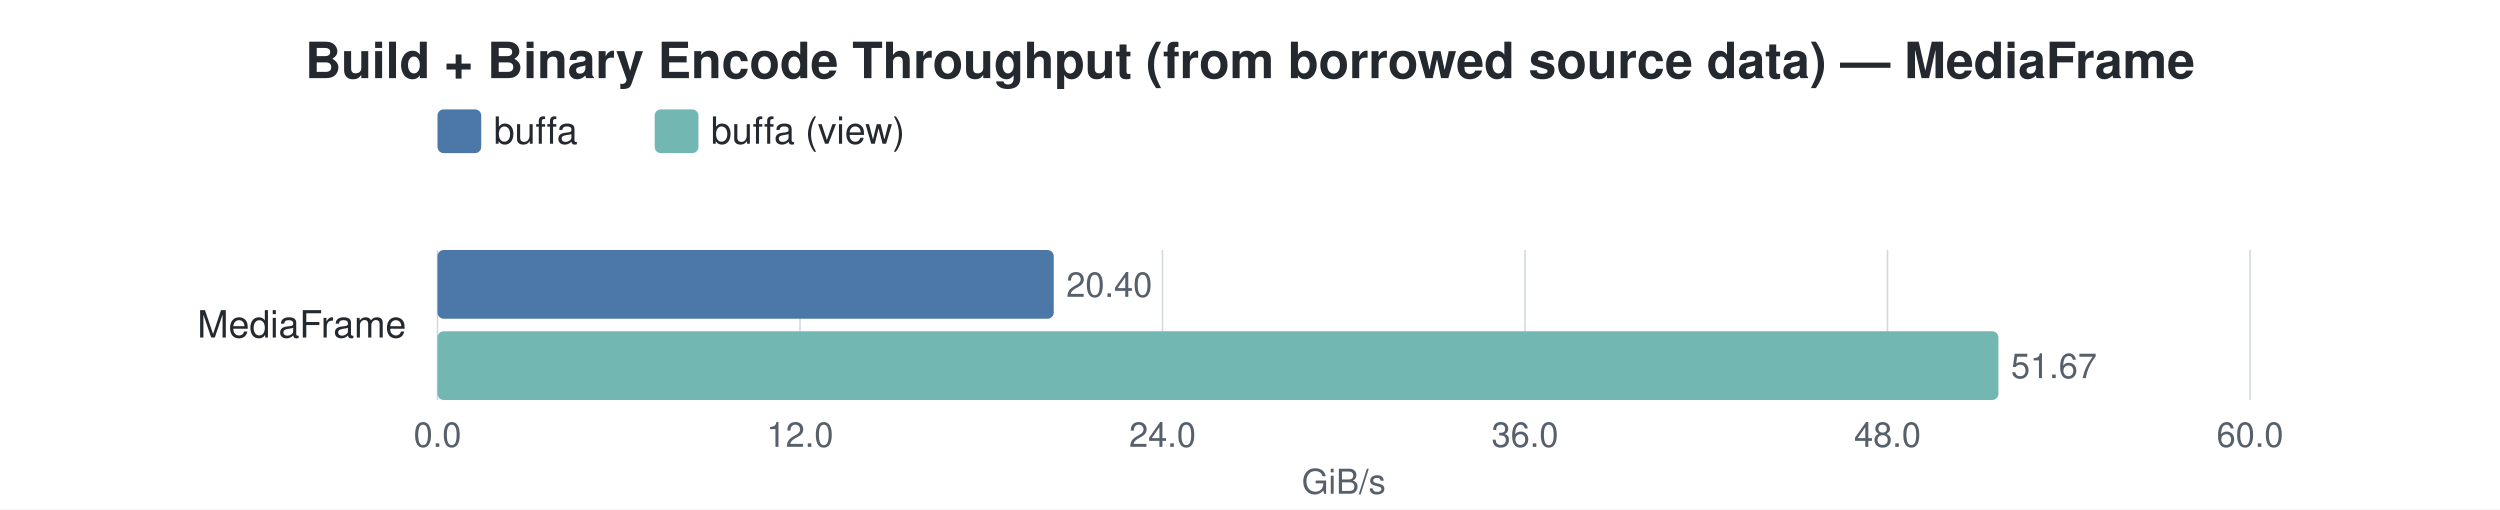
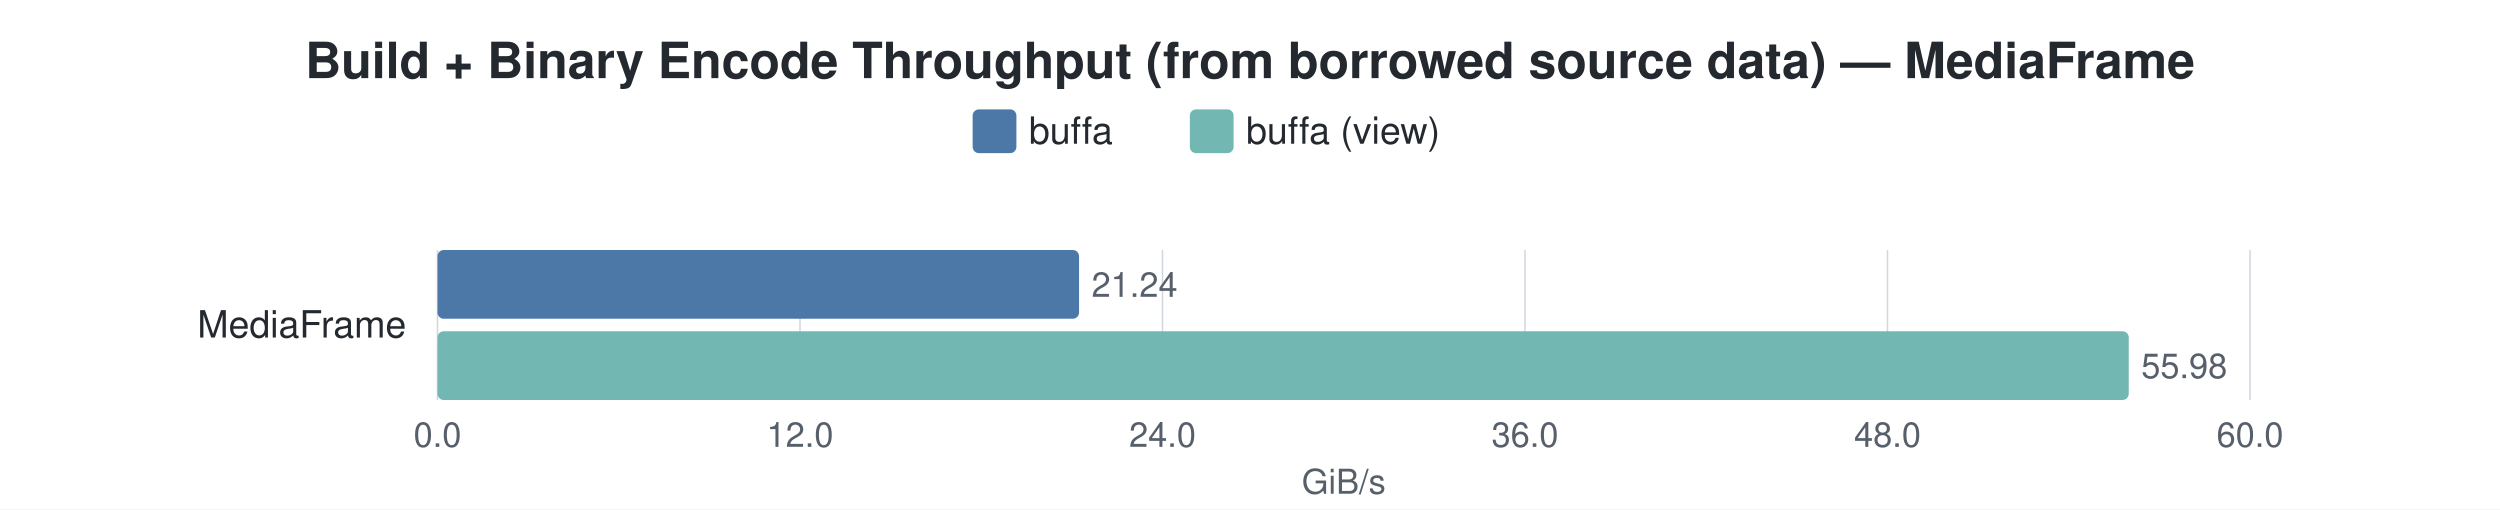
<svg xmlns="http://www.w3.org/2000/svg" width="800" height="163" viewBox="0 0 800 163">
  <style>
    text { font-family: -apple-system, BlinkMacSystemFont, "Segoe UI", Helvetica, Arial, sans-serif; }
    .title { font-size: 16px; font-weight: 600; fill: #24292f; }
    .label { font-size: 12px; fill: #24292f; }
    .value { font-size: 11px; fill: #57606a; }
    .axis-label { font-size: 11px; fill: #57606a; }
    .legend-text { font-size: 12px; fill: #24292f; }
    .grid { stroke: #d0d7de; stroke-width: 0.5; }
  </style>
  <rect width="100%" height="100%" fill="white" />
  <text x="400.0" y="25" text-anchor="middle" class="title">Build + Binary Encode Throughput (from borrowed source data) — MediaFrame</text>
-   <rect x="140" y="35" width="14" height="14" rx="2" fill="#4C78A8" />
-   <text x="158" y="46" class="legend-text">buffa</text>
-   <rect x="209.5" y="35" width="14" height="14" rx="2" fill="#72B7B2" />
-   <text x="227.5" y="46" class="legend-text">buffa (view)</text>
+   <rect x="311.25" y="35" width="14" height="14" rx="2" fill="#4C78A8" />
+   <text x="329.25" y="46" class="legend-text">buffa</text>
+   <rect x="380.75" y="35" width="14" height="14" rx="2" fill="#72B7B2" />
+   <text x="398.75" y="46" class="legend-text">buffa (view)</text>
  <line x1="140.0" y1="80" x2="140.0" y2="128" class="grid" />
  <text x="140.0" y="143" text-anchor="middle" class="axis-label">0.0</text>
  <line x1="256.0" y1="80" x2="256.0" y2="128" class="grid" />
  <text x="256.0" y="143" text-anchor="middle" class="axis-label">12.0</text>
  <line x1="372.0" y1="80" x2="372.0" y2="128" class="grid" />
  <text x="372.0" y="143" text-anchor="middle" class="axis-label">24.0</text>
  <line x1="488.0" y1="80" x2="488.0" y2="128" class="grid" />
  <text x="488.0" y="143" text-anchor="middle" class="axis-label">36.0</text>
  <line x1="604.0" y1="80" x2="604.0" y2="128" class="grid" />
  <text x="604.0" y="143" text-anchor="middle" class="axis-label">48.0</text>
  <line x1="720.0" y1="80" x2="720.0" y2="128" class="grid" />
  <text x="720.0" y="143" text-anchor="middle" class="axis-label">60.0</text>
  <text x="430.0" y="158" text-anchor="middle" class="axis-label">GiB/s</text>
  <text x="130" y="108.0" text-anchor="end" class="label">MediaFrame</text>
-   <rect x="140" y="80.0" width="197.2" height="22" rx="2" fill="#4C78A8" />
-   <text x="341.2" y="95.0" class="value">20.40</text>
-   <rect x="140" y="106.0" width="499.5" height="22" rx="2" fill="#72B7B2" />
-   <text x="643.5" y="121.0" class="value">51.67</text>
+   <rect x="140" y="80.0" width="205.3" height="22" rx="2" fill="#4C78A8" />
+   <text x="349.3" y="95.0" class="value">21.24</text>
+   <rect x="140" y="106.0" width="541.2" height="22" rx="2" fill="#72B7B2" />
+   <text x="685.2" y="121.0" class="value">55.98</text>
</svg>
